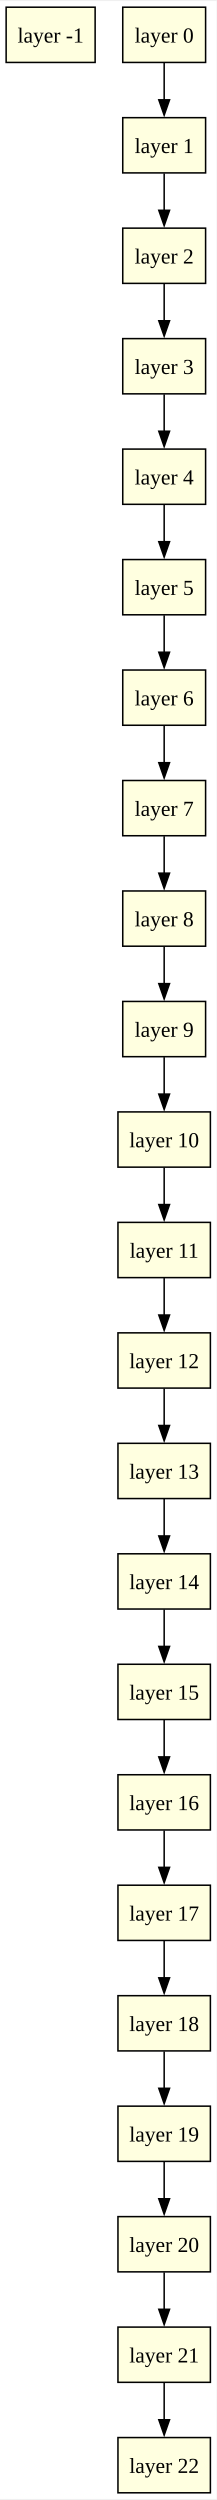
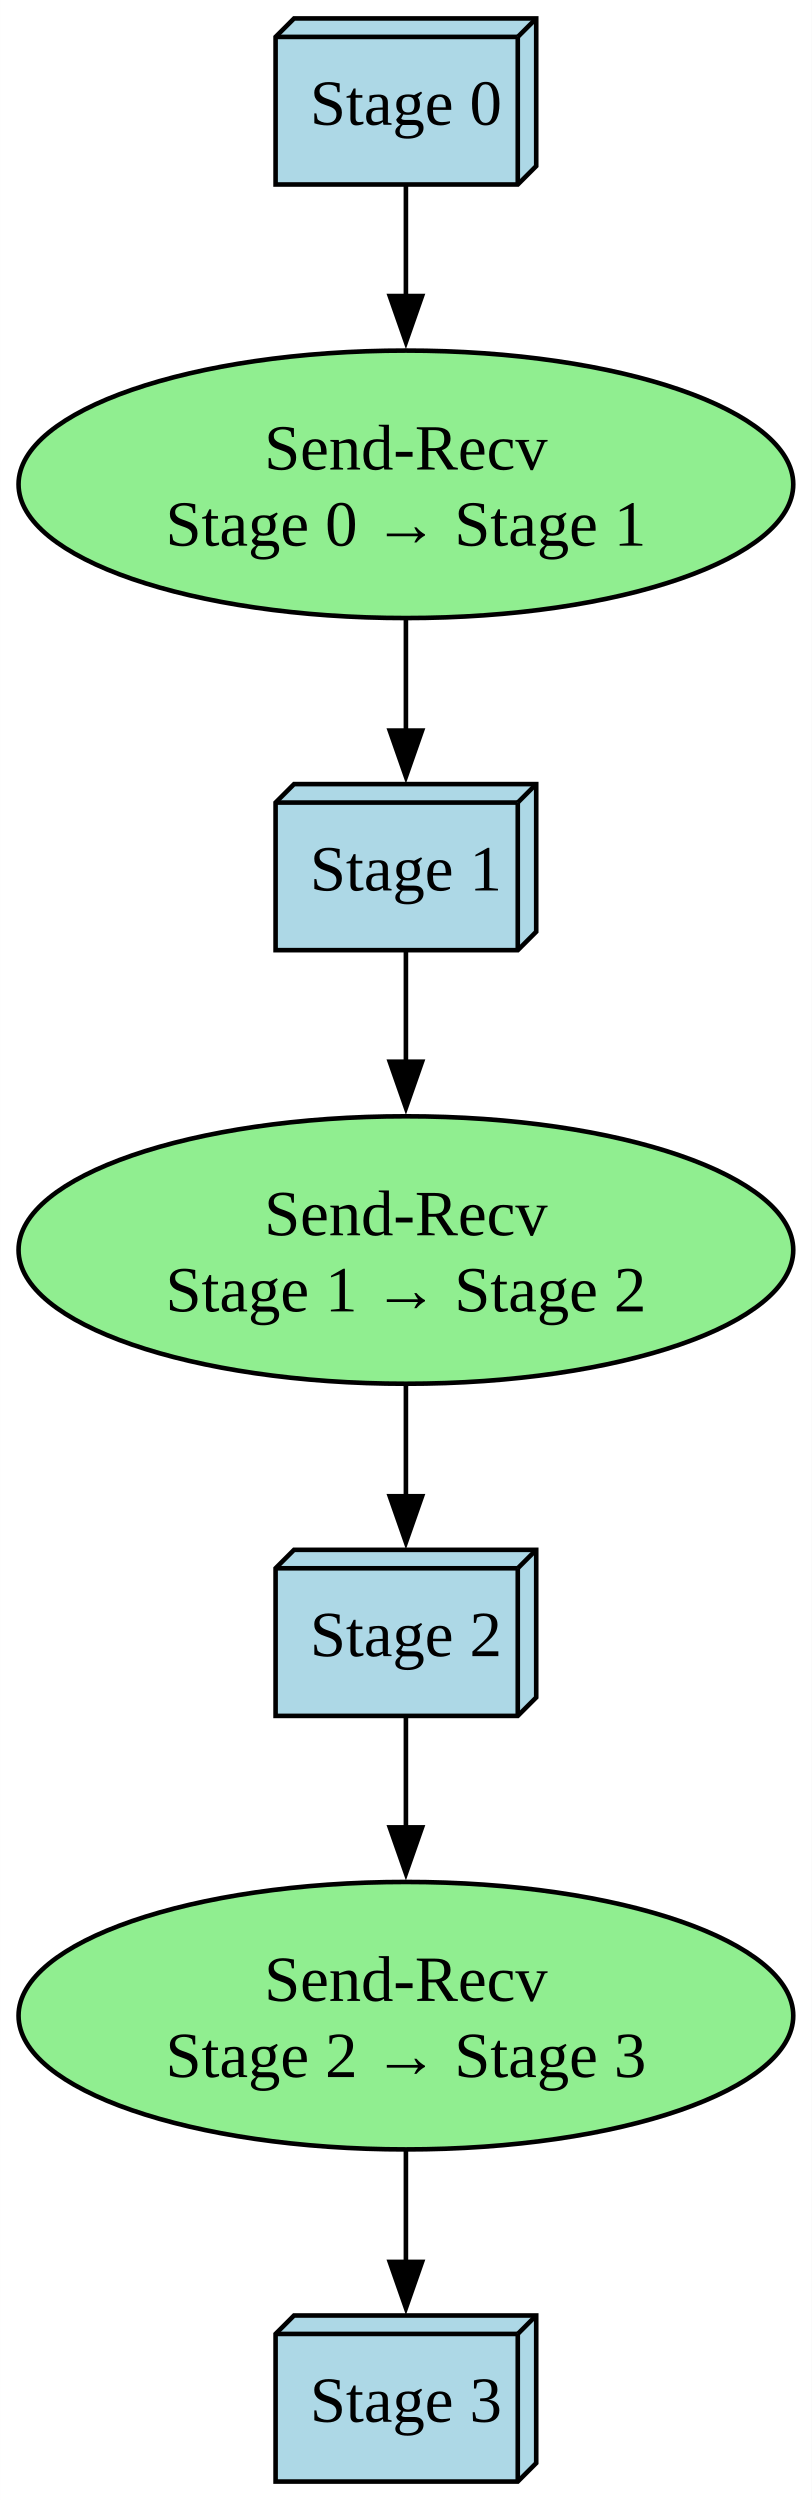
- <svg xmlns="http://www.w3.org/2000/svg" xmlns:xlink="http://www.w3.org/1999/xlink" width="141pt" height="1628pt" viewBox="0.00 0.00 141.12 1628.00">
-   <g id="graph0" class="graph" transform="scale(1 1) rotate(0) translate(4 1624)">
-     <polygon fill="white" stroke="none" points="-4,4 -4,-1624 137.12,-1624 137.12,4 -4,4" />
+ <svg xmlns="http://www.w3.org/2000/svg" xmlns:xlink="http://www.w3.org/1999/xlink" width="176pt" height="542pt" viewBox="0.00 0.00 175.94 541.95">
+   <g id="graph0" class="graph" transform="scale(1 1) rotate(0) translate(4 537.95)">
+     <polygon fill="white" stroke="none" points="-4,4 -4,-537.95 171.94,-537.95 171.94,4 -4,4" />
    <g id="node1" class="node">
      <g id="a_node1">
-         <a xlink:href="layer_-1_data_2_detail.svg" xlink:title="layer -1" target="_blank">
-           <polygon fill="lightyellow" stroke="black" points="58,-1620 0,-1620 0,-1584 58,-1584 58,-1620" />
-           <text text-anchor="middle" x="29" y="-1596.95" font-family="Times New Roman,serif" font-size="14.00">layer -1</text>
+         <a xlink:href="stage_0_data_2_detail.svg" xlink:title="Stage 0" target="_blank">
+           <polygon fill="lightblue" stroke="black" points="112.22,-533.95 59.72,-533.95 55.72,-529.95 55.72,-497.95 108.22,-497.95 112.22,-501.95 112.22,-533.95" />
+           <polyline fill="none" stroke="black" points="108.22,-529.95 55.72,-529.95" />
+           <polyline fill="none" stroke="black" points="108.22,-529.95 108.22,-497.95" />
+           <polyline fill="none" stroke="black" points="108.22,-529.95 112.22,-533.95" />
+           <text text-anchor="middle" x="83.97" y="-510.9" font-family="Times New Roman,serif" font-size="14.00">Stage 0</text>
        </a>
      </g>
    </g>
-     <g id="node2" class="node">
-       <g id="a_node2">
-         <a xlink:href="layer_0_data_2_detail.svg" xlink:title="layer 0" target="_blank">
-           <polygon fill="lightyellow" stroke="black" points="130,-1620 76,-1620 76,-1584 130,-1584 130,-1620" />
-           <text text-anchor="middle" x="103" y="-1596.95" font-family="Times New Roman,serif" font-size="14.00">layer 0</text>
-         </a>
-       </g>
-     </g>
-     <g id="node3" class="node">
-       <g id="a_node3">
-         <a xlink:href="layer_1_data_2_detail.svg" xlink:title="layer 1" target="_blank">
-           <polygon fill="lightyellow" stroke="black" points="130,-1548 76,-1548 76,-1512 130,-1512 130,-1548" />
-           <text text-anchor="middle" x="103" y="-1524.95" font-family="Times New Roman,serif" font-size="14.00">layer 1</text>
+     <g id="node5" class="node">
+       <g id="a_node5">
+         <a xlink:href="send_recv_stage_0_to_1_data_2_detail.svg" xlink:title="Send-Recv&#10;Stage 0 → Stage 1" target="_blank">
+           <ellipse fill="lightgreen" stroke="black" cx="83.97" cy="-432.96" rx="83.97" ry="28.99" />
+           <text text-anchor="middle" x="83.97" y="-436.16" font-family="Times New Roman,serif" font-size="14.00">Send-Recv</text>
+           <text text-anchor="middle" x="83.97" y="-419.66" font-family="Times New Roman,serif" font-size="14.00">Stage 0 → Stage 1</text>
        </a>
      </g>
    </g>
    <g id="edge1" class="edge">
-       <path fill="none" stroke="black" d="M103,-1583.7C103,-1576.41 103,-1567.73 103,-1559.54" />
-       <polygon fill="black" stroke="black" points="106.5,-1559.62 103,-1549.62 99.5,-1559.62 106.5,-1559.62" />
+       <path fill="none" stroke="black" d="M83.97,-497.77C83.97,-490.69 83.97,-482.15 83.97,-473.67" />
+       <polygon fill="black" stroke="black" points="87.47,-473.78 83.97,-463.78 80.47,-473.78 87.47,-473.78" />
+     </g>
+     <g id="node2" class="node">
+       <g id="a_node2">
+         <a xlink:href="stage_1_data_2_detail.svg" xlink:title="Stage 1" target="_blank">
+           <polygon fill="lightblue" stroke="black" points="112.22,-367.97 59.72,-367.97 55.72,-363.97 55.72,-331.97 108.22,-331.97 112.22,-335.97 112.22,-367.97" />
+           <polyline fill="none" stroke="black" points="108.22,-363.97 55.72,-363.97" />
+           <polyline fill="none" stroke="black" points="108.22,-363.97 108.22,-331.97" />
+           <polyline fill="none" stroke="black" points="108.22,-363.97 112.22,-367.97" />
+           <text text-anchor="middle" x="83.97" y="-344.92" font-family="Times New Roman,serif" font-size="14.00">Stage 1</text>
+         </a>
+       </g>
+     </g>
+     <g id="node6" class="node">
+       <g id="a_node6">
+         <a xlink:href="send_recv_stage_1_to_2_data_2_detail.svg" xlink:title="Send-Recv&#10;Stage 1 → Stage 2" target="_blank">
+           <ellipse fill="lightgreen" stroke="black" cx="83.97" cy="-266.97" rx="83.97" ry="28.99" />
+           <text text-anchor="middle" x="83.97" y="-270.17" font-family="Times New Roman,serif" font-size="14.00">Send-Recv</text>
+           <text text-anchor="middle" x="83.97" y="-253.67" font-family="Times New Roman,serif" font-size="14.00">Stage 1 → Stage 2</text>
+         </a>
+       </g>
+     </g>
+     <g id="edge3" class="edge">
+       <path fill="none" stroke="black" d="M83.97,-331.79C83.97,-324.7 83.97,-316.17 83.97,-307.68" />
+       <polygon fill="black" stroke="black" points="87.47,-307.79 83.97,-297.79 80.47,-307.79 87.47,-307.79" />
+     </g>
+     <g id="node3" class="node">
+       <g id="a_node3">
+         <a xlink:href="stage_2_data_2_detail.svg" xlink:title="Stage 2" target="_blank">
+           <polygon fill="lightblue" stroke="black" points="112.22,-201.98 59.72,-201.98 55.72,-197.98 55.72,-165.98 108.22,-165.98 112.22,-169.98 112.22,-201.98" />
+           <polyline fill="none" stroke="black" points="108.22,-197.98 55.72,-197.98" />
+           <polyline fill="none" stroke="black" points="108.22,-197.98 108.22,-165.98" />
+           <polyline fill="none" stroke="black" points="108.22,-197.98 112.22,-201.98" />
+           <text text-anchor="middle" x="83.97" y="-178.93" font-family="Times New Roman,serif" font-size="14.00">Stage 2</text>
+         </a>
+       </g>
+     </g>
+     <g id="node7" class="node">
+       <g id="a_node7">
+         <a xlink:href="send_recv_stage_2_to_3_data_2_detail.svg" xlink:title="Send-Recv&#10;Stage 2 → Stage 3" target="_blank">
+           <ellipse fill="lightgreen" stroke="black" cx="83.97" cy="-100.99" rx="83.97" ry="28.99" />
+           <text text-anchor="middle" x="83.97" y="-104.19" font-family="Times New Roman,serif" font-size="14.00">Send-Recv</text>
+           <text text-anchor="middle" x="83.97" y="-87.69" font-family="Times New Roman,serif" font-size="14.00">Stage 2 → Stage 3</text>
+         </a>
+       </g>
+     </g>
+     <g id="edge5" class="edge">
+       <path fill="none" stroke="black" d="M83.97,-165.81C83.97,-158.72 83.97,-150.19 83.97,-141.7" />
+       <polygon fill="black" stroke="black" points="87.47,-141.81 83.97,-131.81 80.47,-141.81 87.47,-141.81" />
    </g>
    <g id="node4" class="node">
      <g id="a_node4">
-         <a xlink:href="layer_2_data_2_detail.svg" xlink:title="layer 2" target="_blank">
-           <polygon fill="lightyellow" stroke="black" points="130,-1476 76,-1476 76,-1440 130,-1440 130,-1476" />
-           <text text-anchor="middle" x="103" y="-1452.95" font-family="Times New Roman,serif" font-size="14.00">layer 2</text>
+         <a xlink:href="stage_3_data_2_detail.svg" xlink:title="Stage 3" target="_blank">
+           <polygon fill="lightblue" stroke="black" points="112.22,-36 59.72,-36 55.72,-32 55.72,0 108.22,0 112.22,-4 112.22,-36" />
+           <polyline fill="none" stroke="black" points="108.22,-32 55.72,-32" />
+           <polyline fill="none" stroke="black" points="108.22,-32 108.22,0" />
+           <polyline fill="none" stroke="black" points="108.22,-32 112.22,-36" />
+           <text text-anchor="middle" x="83.97" y="-12.95" font-family="Times New Roman,serif" font-size="14.00">Stage 3</text>
        </a>
      </g>
    </g>
    <g id="edge2" class="edge">
-       <path fill="none" stroke="black" d="M103,-1511.7C103,-1504.41 103,-1495.73 103,-1487.54" />
-       <polygon fill="black" stroke="black" points="106.5,-1487.62 103,-1477.62 99.5,-1487.62 106.5,-1487.62" />
-     </g>
-     <g id="node5" class="node">
-       <g id="a_node5">
-         <a xlink:href="layer_3_data_2_detail.svg" xlink:title="layer 3" target="_blank">
-           <polygon fill="lightyellow" stroke="black" points="130,-1404 76,-1404 76,-1368 130,-1368 130,-1404" />
-           <text text-anchor="middle" x="103" y="-1380.95" font-family="Times New Roman,serif" font-size="14.00">layer 3</text>
-         </a>
-       </g>
-     </g>
-     <g id="edge3" class="edge">
-       <path fill="none" stroke="black" d="M103,-1439.7C103,-1432.41 103,-1423.73 103,-1415.54" />
-       <polygon fill="black" stroke="black" points="106.5,-1415.62 103,-1405.62 99.5,-1415.62 106.5,-1415.62" />
-     </g>
-     <g id="node6" class="node">
-       <g id="a_node6">
-         <a xlink:href="layer_4_data_2_detail.svg" xlink:title="layer 4" target="_blank">
-           <polygon fill="lightyellow" stroke="black" points="130,-1332 76,-1332 76,-1296 130,-1296 130,-1332" />
-           <text text-anchor="middle" x="103" y="-1308.95" font-family="Times New Roman,serif" font-size="14.00">layer 4</text>
-         </a>
-       </g>
+       <path fill="none" stroke="black" d="M83.97,-403.63C83.97,-395.75 83.97,-387.2 83.97,-379.32" />
+       <polygon fill="black" stroke="black" points="87.47,-379.57 83.97,-369.57 80.47,-379.57 87.47,-379.57" />
    </g>
    <g id="edge4" class="edge">
-       <path fill="none" stroke="black" d="M103,-1367.7C103,-1360.41 103,-1351.73 103,-1343.54" />
-       <polygon fill="black" stroke="black" points="106.5,-1343.62 103,-1333.62 99.5,-1343.62 106.5,-1343.62" />
-     </g>
-     <g id="node7" class="node">
-       <g id="a_node7">
-         <a xlink:href="layer_5_data_2_detail.svg" xlink:title="layer 5" target="_blank">
-           <polygon fill="lightyellow" stroke="black" points="130,-1260 76,-1260 76,-1224 130,-1224 130,-1260" />
-           <text text-anchor="middle" x="103" y="-1236.95" font-family="Times New Roman,serif" font-size="14.00">layer 5</text>
-         </a>
-       </g>
-     </g>
-     <g id="edge5" class="edge">
-       <path fill="none" stroke="black" d="M103,-1295.7C103,-1288.41 103,-1279.73 103,-1271.54" />
-       <polygon fill="black" stroke="black" points="106.5,-1271.62 103,-1261.62 99.5,-1271.62 106.5,-1271.62" />
-     </g>
-     <g id="node8" class="node">
-       <g id="a_node8">
-         <a xlink:href="layer_6_data_2_detail.svg" xlink:title="layer 6" target="_blank">
-           <polygon fill="lightyellow" stroke="black" points="130,-1188 76,-1188 76,-1152 130,-1152 130,-1188" />
-           <text text-anchor="middle" x="103" y="-1164.95" font-family="Times New Roman,serif" font-size="14.00">layer 6</text>
-         </a>
-       </g>
+       <path fill="none" stroke="black" d="M83.97,-237.65C83.97,-229.77 83.97,-221.22 83.97,-213.34" />
+       <polygon fill="black" stroke="black" points="87.47,-213.59 83.97,-203.59 80.47,-213.59 87.47,-213.59" />
    </g>
    <g id="edge6" class="edge">
-       <path fill="none" stroke="black" d="M103,-1223.7C103,-1216.41 103,-1207.73 103,-1199.54" />
-       <polygon fill="black" stroke="black" points="106.5,-1199.62 103,-1189.62 99.5,-1199.62 106.5,-1199.62" />
-     </g>
-     <g id="node9" class="node">
-       <g id="a_node9">
-         <a xlink:href="layer_7_data_2_detail.svg" xlink:title="layer 7" target="_blank">
-           <polygon fill="lightyellow" stroke="black" points="130,-1116 76,-1116 76,-1080 130,-1080 130,-1116" />
-           <text text-anchor="middle" x="103" y="-1092.95" font-family="Times New Roman,serif" font-size="14.00">layer 7</text>
-         </a>
-       </g>
-     </g>
-     <g id="edge7" class="edge">
-       <path fill="none" stroke="black" d="M103,-1151.7C103,-1144.41 103,-1135.73 103,-1127.54" />
-       <polygon fill="black" stroke="black" points="106.5,-1127.62 103,-1117.62 99.5,-1127.62 106.5,-1127.62" />
-     </g>
-     <g id="node10" class="node">
-       <g id="a_node10">
-         <a xlink:href="layer_8_data_2_detail.svg" xlink:title="layer 8" target="_blank">
-           <polygon fill="lightyellow" stroke="black" points="130,-1044 76,-1044 76,-1008 130,-1008 130,-1044" />
-           <text text-anchor="middle" x="103" y="-1020.95" font-family="Times New Roman,serif" font-size="14.00">layer 8</text>
-         </a>
-       </g>
-     </g>
-     <g id="edge8" class="edge">
-       <path fill="none" stroke="black" d="M103,-1079.7C103,-1072.41 103,-1063.73 103,-1055.54" />
-       <polygon fill="black" stroke="black" points="106.5,-1055.62 103,-1045.62 99.5,-1055.62 106.5,-1055.62" />
-     </g>
-     <g id="node11" class="node">
-       <g id="a_node11">
-         <a xlink:href="layer_9_data_2_detail.svg" xlink:title="layer 9" target="_blank">
-           <polygon fill="lightyellow" stroke="black" points="130,-972 76,-972 76,-936 130,-936 130,-972" />
-           <text text-anchor="middle" x="103" y="-948.95" font-family="Times New Roman,serif" font-size="14.00">layer 9</text>
-         </a>
-       </g>
-     </g>
-     <g id="edge9" class="edge">
-       <path fill="none" stroke="black" d="M103,-1007.7C103,-1000.41 103,-991.73 103,-983.54" />
-       <polygon fill="black" stroke="black" points="106.5,-983.62 103,-973.62 99.5,-983.62 106.5,-983.62" />
-     </g>
-     <g id="node12" class="node">
-       <g id="a_node12">
-         <a xlink:href="layer_10_data_2_detail.svg" xlink:title="layer 10" target="_blank">
-           <polygon fill="lightyellow" stroke="black" points="133.12,-900 72.88,-900 72.88,-864 133.12,-864 133.12,-900" />
-           <text text-anchor="middle" x="103" y="-876.95" font-family="Times New Roman,serif" font-size="14.00">layer 10</text>
-         </a>
-       </g>
-     </g>
-     <g id="edge10" class="edge">
-       <path fill="none" stroke="black" d="M103,-935.7C103,-928.41 103,-919.73 103,-911.54" />
-       <polygon fill="black" stroke="black" points="106.5,-911.62 103,-901.62 99.5,-911.62 106.5,-911.62" />
-     </g>
-     <g id="node13" class="node">
-       <g id="a_node13">
-         <a xlink:href="layer_11_data_2_detail.svg" xlink:title="layer 11" target="_blank">
-           <polygon fill="lightyellow" stroke="black" points="133.12,-828 72.88,-828 72.88,-792 133.12,-792 133.12,-828" />
-           <text text-anchor="middle" x="103" y="-804.95" font-family="Times New Roman,serif" font-size="14.00">layer 11</text>
-         </a>
-       </g>
-     </g>
-     <g id="edge11" class="edge">
-       <path fill="none" stroke="black" d="M103,-863.7C103,-856.41 103,-847.73 103,-839.54" />
-       <polygon fill="black" stroke="black" points="106.5,-839.62 103,-829.62 99.5,-839.62 106.5,-839.62" />
-     </g>
-     <g id="node14" class="node">
-       <g id="a_node14">
-         <a xlink:href="layer_12_data_2_detail.svg" xlink:title="layer 12" target="_blank">
-           <polygon fill="lightyellow" stroke="black" points="133.12,-756 72.88,-756 72.88,-720 133.12,-720 133.12,-756" />
-           <text text-anchor="middle" x="103" y="-732.95" font-family="Times New Roman,serif" font-size="14.00">layer 12</text>
-         </a>
-       </g>
-     </g>
-     <g id="edge12" class="edge">
-       <path fill="none" stroke="black" d="M103,-791.7C103,-784.41 103,-775.73 103,-767.54" />
-       <polygon fill="black" stroke="black" points="106.5,-767.62 103,-757.62 99.5,-767.62 106.5,-767.62" />
-     </g>
-     <g id="node15" class="node">
-       <g id="a_node15">
-         <a xlink:href="layer_13_data_2_detail.svg" xlink:title="layer 13" target="_blank">
-           <polygon fill="lightyellow" stroke="black" points="133.12,-684 72.88,-684 72.88,-648 133.12,-648 133.12,-684" />
-           <text text-anchor="middle" x="103" y="-660.95" font-family="Times New Roman,serif" font-size="14.00">layer 13</text>
-         </a>
-       </g>
-     </g>
-     <g id="edge13" class="edge">
-       <path fill="none" stroke="black" d="M103,-719.7C103,-712.41 103,-703.73 103,-695.54" />
-       <polygon fill="black" stroke="black" points="106.5,-695.62 103,-685.62 99.5,-695.62 106.5,-695.62" />
-     </g>
-     <g id="node16" class="node">
-       <g id="a_node16">
-         <a xlink:href="layer_14_data_2_detail.svg" xlink:title="layer 14" target="_blank">
-           <polygon fill="lightyellow" stroke="black" points="133.12,-612 72.88,-612 72.88,-576 133.12,-576 133.12,-612" />
-           <text text-anchor="middle" x="103" y="-588.95" font-family="Times New Roman,serif" font-size="14.00">layer 14</text>
-         </a>
-       </g>
-     </g>
-     <g id="edge14" class="edge">
-       <path fill="none" stroke="black" d="M103,-647.7C103,-640.41 103,-631.73 103,-623.54" />
-       <polygon fill="black" stroke="black" points="106.5,-623.62 103,-613.62 99.5,-623.62 106.5,-623.62" />
-     </g>
-     <g id="node17" class="node">
-       <g id="a_node17">
-         <a xlink:href="layer_15_data_2_detail.svg" xlink:title="layer 15" target="_blank">
-           <polygon fill="lightyellow" stroke="black" points="133.12,-540 72.88,-540 72.88,-504 133.12,-504 133.12,-540" />
-           <text text-anchor="middle" x="103" y="-516.95" font-family="Times New Roman,serif" font-size="14.00">layer 15</text>
-         </a>
-       </g>
-     </g>
-     <g id="edge15" class="edge">
-       <path fill="none" stroke="black" d="M103,-575.7C103,-568.41 103,-559.73 103,-551.54" />
-       <polygon fill="black" stroke="black" points="106.5,-551.62 103,-541.62 99.5,-551.62 106.5,-551.62" />
-     </g>
-     <g id="node18" class="node">
-       <g id="a_node18">
-         <a xlink:href="layer_16_data_2_detail.svg" xlink:title="layer 16" target="_blank">
-           <polygon fill="lightyellow" stroke="black" points="133.12,-468 72.88,-468 72.88,-432 133.12,-432 133.12,-468" />
-           <text text-anchor="middle" x="103" y="-444.95" font-family="Times New Roman,serif" font-size="14.00">layer 16</text>
-         </a>
-       </g>
-     </g>
-     <g id="edge16" class="edge">
-       <path fill="none" stroke="black" d="M103,-503.7C103,-496.41 103,-487.73 103,-479.54" />
-       <polygon fill="black" stroke="black" points="106.5,-479.62 103,-469.62 99.5,-479.62 106.5,-479.62" />
-     </g>
-     <g id="node19" class="node">
-       <g id="a_node19">
-         <a xlink:href="layer_17_data_2_detail.svg" xlink:title="layer 17" target="_blank">
-           <polygon fill="lightyellow" stroke="black" points="133.12,-396 72.88,-396 72.88,-360 133.12,-360 133.12,-396" />
-           <text text-anchor="middle" x="103" y="-372.95" font-family="Times New Roman,serif" font-size="14.00">layer 17</text>
-         </a>
-       </g>
-     </g>
-     <g id="edge17" class="edge">
-       <path fill="none" stroke="black" d="M103,-431.7C103,-424.41 103,-415.73 103,-407.54" />
-       <polygon fill="black" stroke="black" points="106.5,-407.62 103,-397.62 99.5,-407.62 106.5,-407.62" />
-     </g>
-     <g id="node20" class="node">
-       <g id="a_node20">
-         <a xlink:href="layer_18_data_2_detail.svg" xlink:title="layer 18" target="_blank">
-           <polygon fill="lightyellow" stroke="black" points="133.12,-324 72.88,-324 72.88,-288 133.12,-288 133.12,-324" />
-           <text text-anchor="middle" x="103" y="-300.95" font-family="Times New Roman,serif" font-size="14.00">layer 18</text>
-         </a>
-       </g>
-     </g>
-     <g id="edge18" class="edge">
-       <path fill="none" stroke="black" d="M103,-359.7C103,-352.41 103,-343.73 103,-335.54" />
-       <polygon fill="black" stroke="black" points="106.5,-335.62 103,-325.62 99.5,-335.62 106.5,-335.62" />
-     </g>
-     <g id="node21" class="node">
-       <g id="a_node21">
-         <a xlink:href="layer_19_data_2_detail.svg" xlink:title="layer 19" target="_blank">
-           <polygon fill="lightyellow" stroke="black" points="133.12,-252 72.88,-252 72.88,-216 133.12,-216 133.12,-252" />
-           <text text-anchor="middle" x="103" y="-228.95" font-family="Times New Roman,serif" font-size="14.00">layer 19</text>
-         </a>
-       </g>
-     </g>
-     <g id="edge19" class="edge">
-       <path fill="none" stroke="black" d="M103,-287.7C103,-280.41 103,-271.73 103,-263.54" />
-       <polygon fill="black" stroke="black" points="106.5,-263.62 103,-253.62 99.5,-263.62 106.5,-263.62" />
-     </g>
-     <g id="node22" class="node">
-       <g id="a_node22">
-         <a xlink:href="layer_20_data_2_detail.svg" xlink:title="layer 20" target="_blank">
-           <polygon fill="lightyellow" stroke="black" points="133.12,-180 72.88,-180 72.88,-144 133.12,-144 133.12,-180" />
-           <text text-anchor="middle" x="103" y="-156.95" font-family="Times New Roman,serif" font-size="14.00">layer 20</text>
-         </a>
-       </g>
-     </g>
-     <g id="edge20" class="edge">
-       <path fill="none" stroke="black" d="M103,-215.7C103,-208.41 103,-199.73 103,-191.54" />
-       <polygon fill="black" stroke="black" points="106.5,-191.62 103,-181.62 99.5,-191.62 106.5,-191.62" />
-     </g>
-     <g id="node23" class="node">
-       <g id="a_node23">
-         <a xlink:href="layer_21_data_2_detail.svg" xlink:title="layer 21" target="_blank">
-           <polygon fill="lightyellow" stroke="black" points="133.12,-108 72.88,-108 72.88,-72 133.12,-72 133.12,-108" />
-           <text text-anchor="middle" x="103" y="-84.95" font-family="Times New Roman,serif" font-size="14.00">layer 21</text>
-         </a>
-       </g>
-     </g>
-     <g id="edge21" class="edge">
-       <path fill="none" stroke="black" d="M103,-143.7C103,-136.41 103,-127.73 103,-119.54" />
-       <polygon fill="black" stroke="black" points="106.5,-119.62 103,-109.62 99.5,-119.62 106.5,-119.62" />
-     </g>
-     <g id="node24" class="node">
-       <g id="a_node24">
-         <a xlink:href="layer_22_data_2_detail.svg" xlink:title="layer 22" target="_blank">
-           <polygon fill="lightyellow" stroke="black" points="133.12,-36 72.88,-36 72.88,0 133.12,0 133.12,-36" />
-           <text text-anchor="middle" x="103" y="-12.95" font-family="Times New Roman,serif" font-size="14.00">layer 22</text>
-         </a>
-       </g>
-     </g>
-     <g id="edge22" class="edge">
-       <path fill="none" stroke="black" d="M103,-71.7C103,-64.41 103,-55.73 103,-47.54" />
-       <polygon fill="black" stroke="black" points="106.5,-47.62 103,-37.62 99.5,-47.62 106.5,-47.62" />
+       <path fill="none" stroke="black" d="M83.97,-71.66C83.97,-63.79 83.97,-55.24 83.97,-47.36" />
+       <polygon fill="black" stroke="black" points="87.47,-47.61 83.97,-37.61 80.47,-47.61 87.47,-47.61" />
    </g>
  </g>
</svg>
